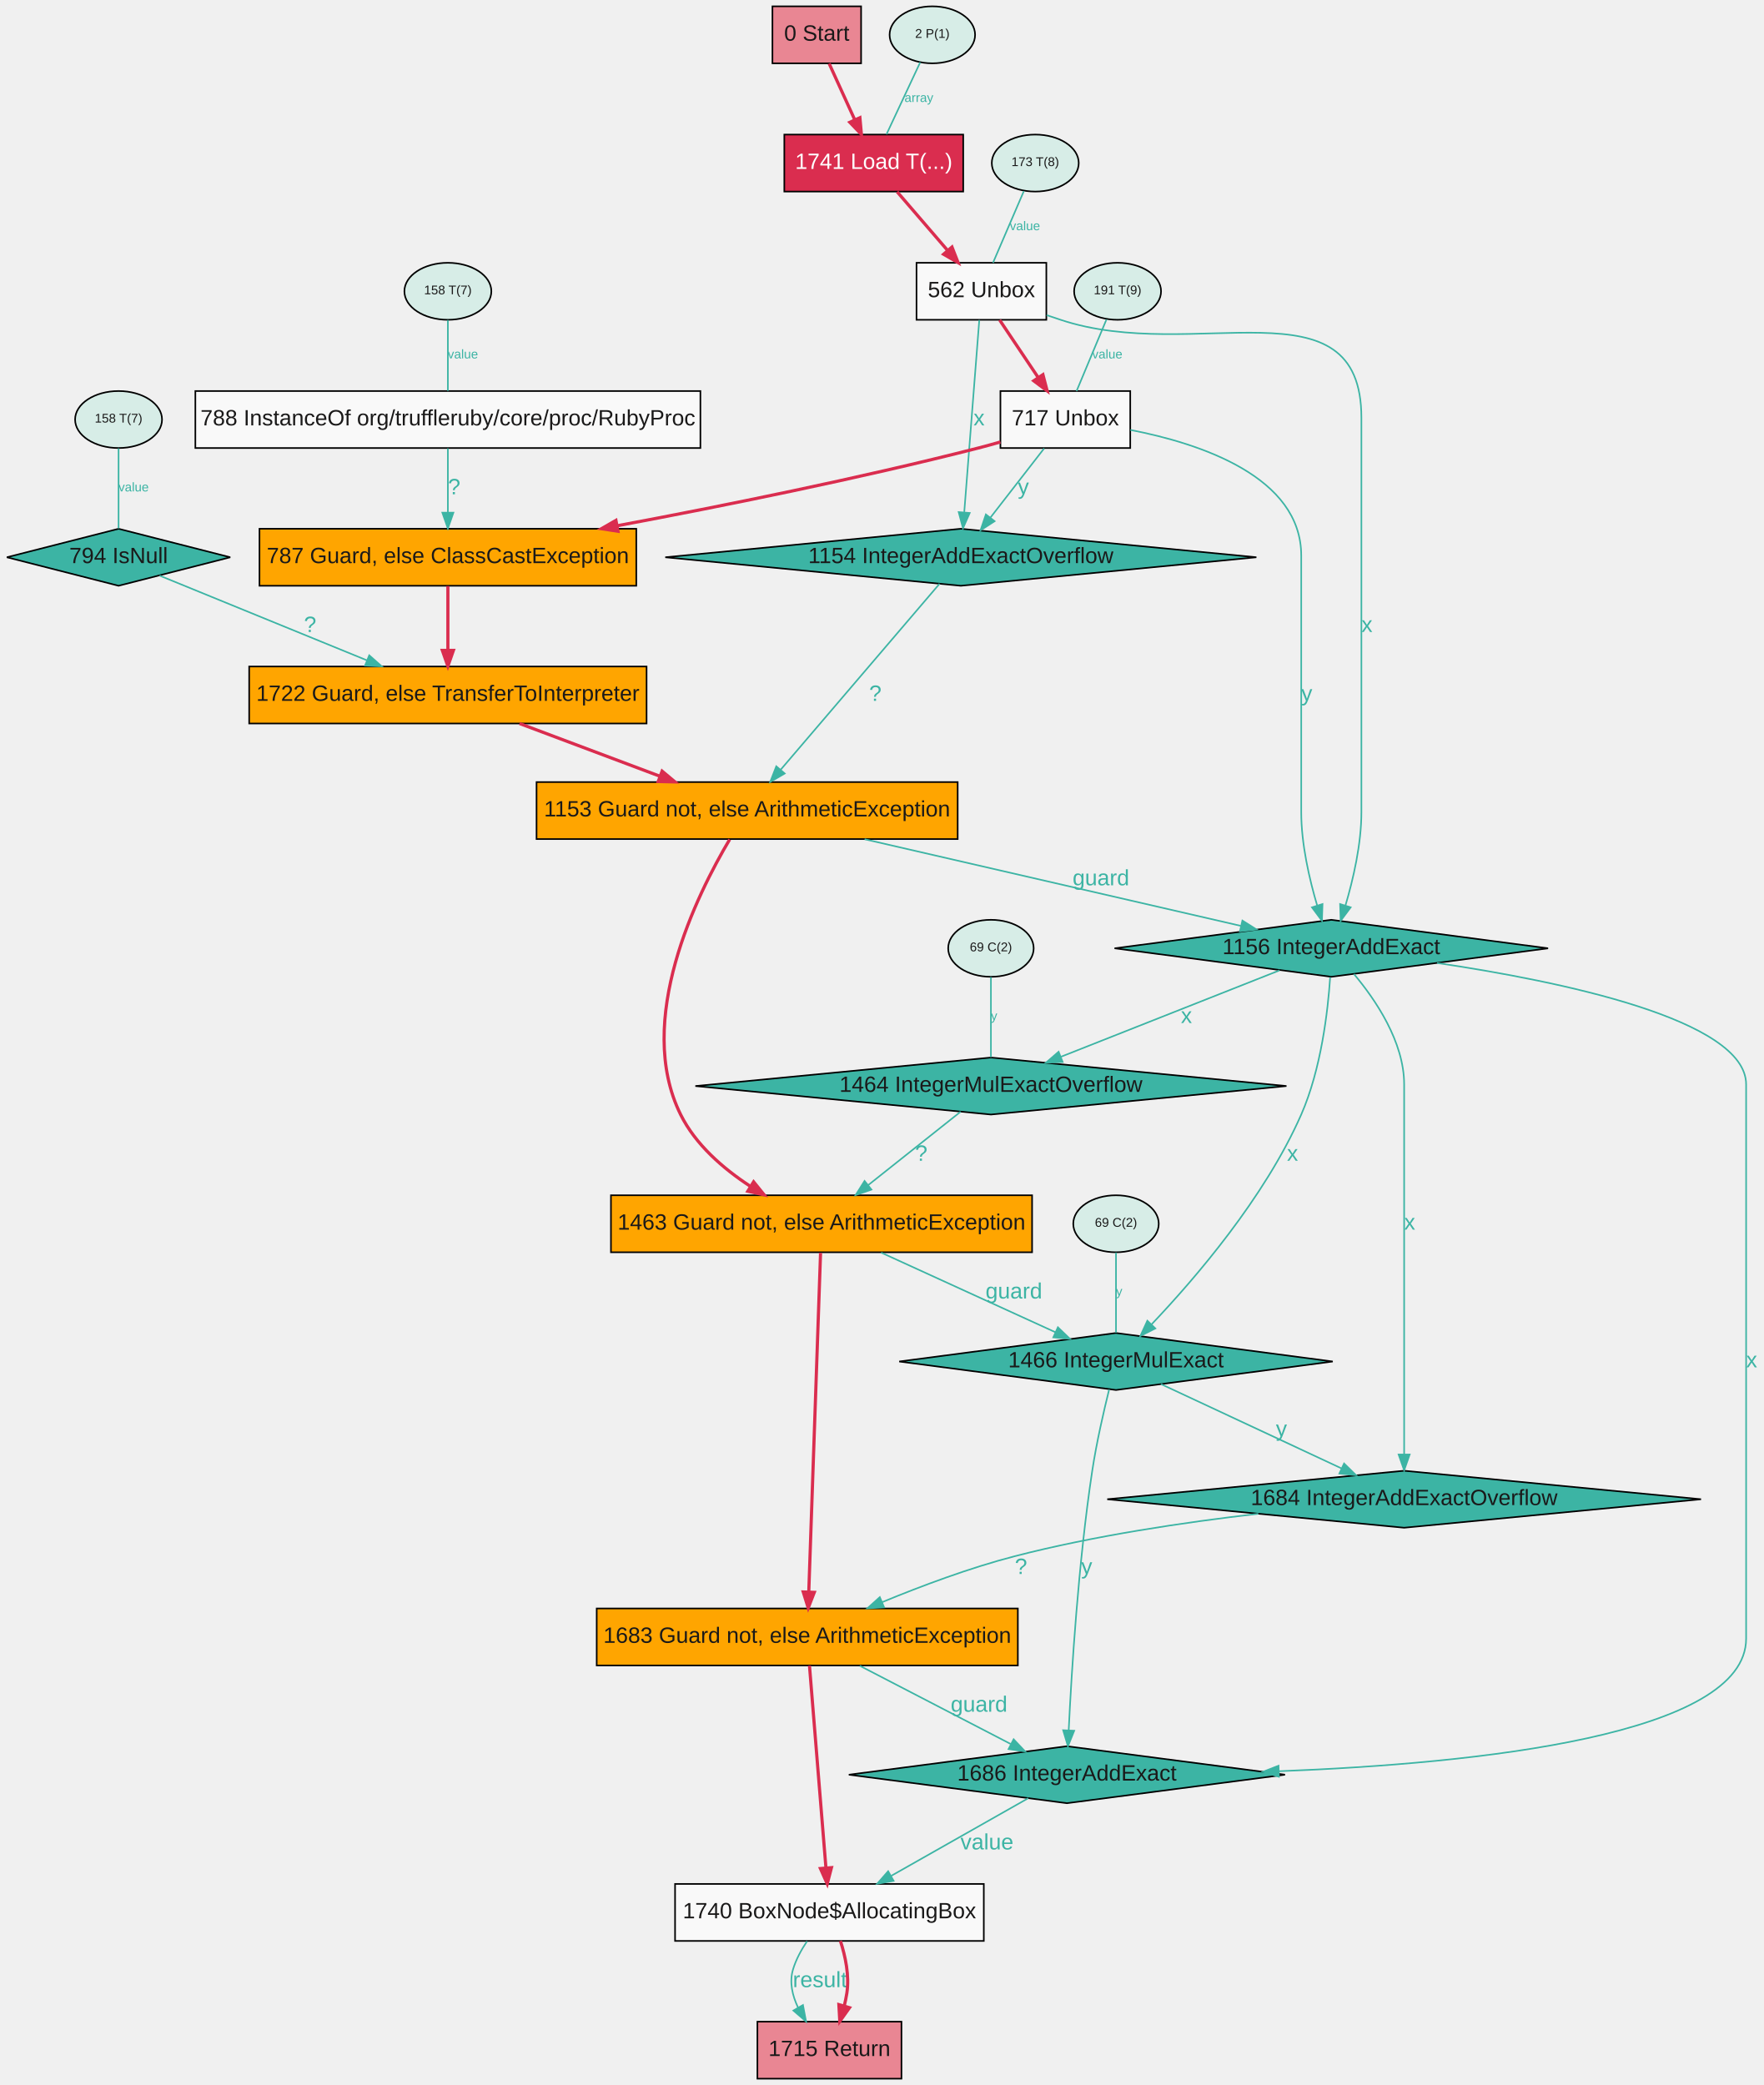
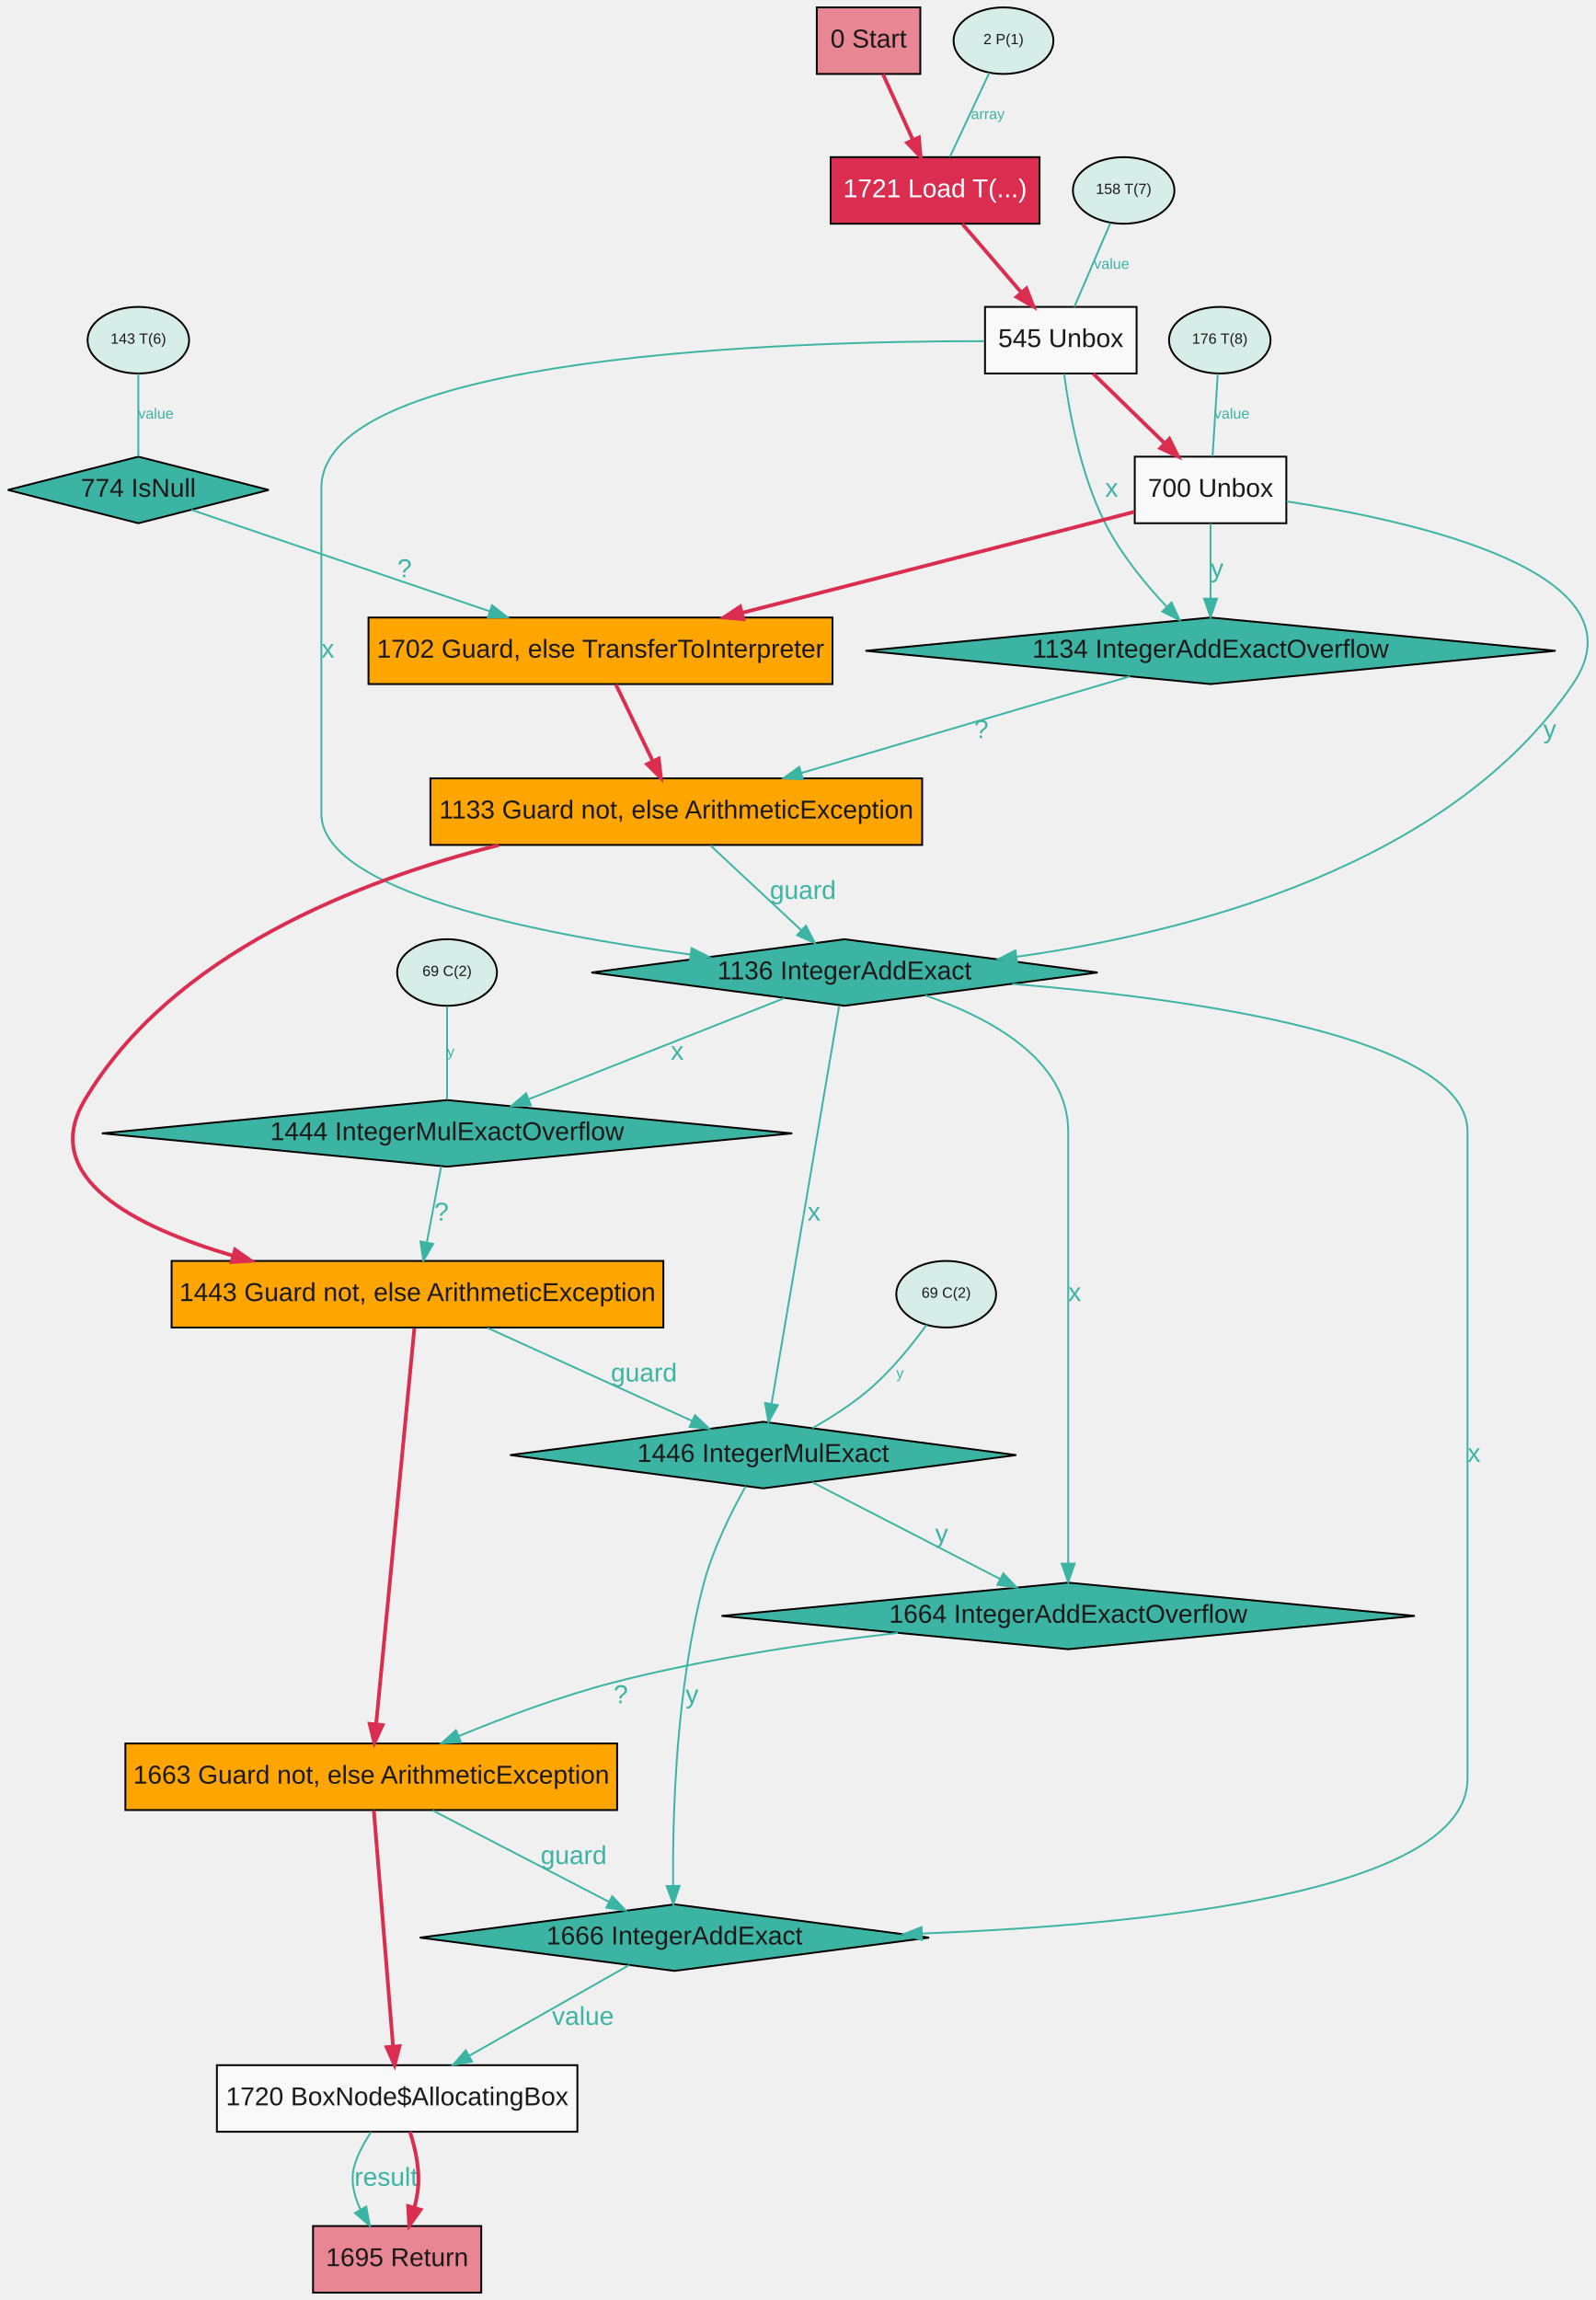
- <svg xmlns="http://www.w3.org/2000/svg" width="1114pt" height="1317pt" viewBox="0.00 0.00 1113.78 1317.00">
-   <g id="graph0" class="graph" transform="scale(1 1) rotate(0) translate(4 1313)">
+ <svg xmlns="http://www.w3.org/2000/svg" width="863pt" height="1244pt" viewBox="0.00 0.00 862.90 1244.00">
+   <g id="graph0" class="graph" transform="scale(1 1) rotate(0) translate(4 1240)">
    <g id="node1" class="node">
-       <polygon fill="#e98693" stroke="black" points="539.78,-1309 483.78,-1309 483.78,-1273 539.78,-1273 539.78,-1309" />
-       <text text-anchor="middle" x="511.78" y="-1287.3" font-family="Arial" font-size="14.00" fill="#1a1919">0 Start</text>
+       <polygon fill="#e98693" stroke="black" points="493.78,-1236 437.78,-1236 437.78,-1200 493.78,-1200 493.78,-1236" />
+       <text text-anchor="middle" x="465.78" y="-1214.3" font-family="Arial" font-size="14.00" fill="#1a1919">0 Start</text>
+     </g>
+     <g id="node17" class="node">
+       <polygon fill="#da2d4f" stroke="black" points="558.28,-1155 445.28,-1155 445.28,-1119 558.28,-1119 558.28,-1155" />
+       <text text-anchor="middle" x="501.78" y="-1133.3" font-family="Arial" font-size="14.00" fill="#ffffff">1721 Load T(...)</text>
+     </g>
+     <g id="edge33" class="edge">
+       <path fill="none" stroke="#da2d4f" stroke-width="2" d="M473.59,-1199.86C478.3,-1189.51 484.41,-1176.1 489.74,-1164.41" />
+       <polygon fill="#da2d4f" stroke="#da2d4f" stroke-width="2" points="493.02,-1165.66 493.98,-1155.11 486.65,-1162.76 493.02,-1165.66" />
+     </g>
+     <g id="node2" class="node">
+       <polygon fill="#f9f9f9" stroke="black" points="610.78,-1074 528.78,-1074 528.78,-1038 610.78,-1038 610.78,-1074" />
+       <text text-anchor="middle" x="569.78" y="-1052.3" font-family="Arial" font-size="14.00" fill="#1a1919">545 Unbox</text>
+     </g>
+     <g id="node3" class="node">
+       <polygon fill="#f9f9f9" stroke="black" points="691.78,-993 609.78,-993 609.78,-957 691.78,-957 691.78,-993" />
+       <text text-anchor="middle" x="650.78" y="-971.3" font-family="Arial" font-size="14.00" fill="#1a1919">700 Unbox</text>
+     </g>
+     <g id="edge1" class="edge">
+       <path fill="none" stroke="#da2d4f" stroke-width="2" d="M587.35,-1037.86C598.6,-1026.88 613.37,-1012.48 625.83,-1000.33" />
+       <polygon fill="#da2d4f" stroke="#da2d4f" stroke-width="2" points="628.52,-1002.6 633.23,-993.11 623.63,-997.58 628.52,-1002.6" />
+     </g>
+     <g id="node6" class="node">
+       <polygon fill="#3cb4a4" stroke="black" points="650.78,-906 464.1,-888 650.78,-870 837.45,-888 650.78,-906" />
+       <text text-anchor="middle" x="650.78" y="-884.3" font-family="Arial" font-size="14.00" fill="#1a1919">1134 IntegerAddExactOverflow</text>
+     </g>
+     <g id="edge5" class="edge">
+       <path fill="none" stroke="#3cb4a4" d="M571.57,-1037.89C574.22,-1017.66 580.4,-983.41 593.78,-957 602.25,-940.27 615.55,-924.08 627.18,-911.69" />
+       <polygon fill="#3cb4a4" stroke="#3cb4a4" points="629.7,-914.12 634.14,-904.5 624.67,-909.25 629.7,-914.12" />
+       <text text-anchor="middle" x="597.28" y="-971.3" font-family="arial" font-size="14.00" fill="#3cb4a4">x</text>
+     </g>
+     <g id="node7" class="node">
+       <polygon fill="#3cb4a4" stroke="black" points="452.78,-732 315.87,-714 452.78,-696 589.68,-714 452.78,-732" />
+       <text text-anchor="middle" x="452.78" y="-710.3" font-family="Arial" font-size="14.00" fill="#1a1919">1136 IntegerAddExact</text>
+     </g>
+     <g id="edge7" class="edge">
+       <path fill="none" stroke="#3cb4a4" d="M528.47,-1055.48C426.28,-1055.57 169.78,-1048.56 169.78,-976 169.78,-976 169.78,-976 169.78,-800 169.78,-757.91 286.03,-734.86 369.52,-723.73" />
+       <polygon fill="#3cb4a4" stroke="#3cb4a4" points="370.06,-727.19 379.53,-722.43 369.16,-720.25 370.06,-727.19" />
+       <text text-anchor="middle" x="173.28" y="-884.3" font-family="arial" font-size="14.00" fill="#3cb4a4">x</text>
+     </g>
+     <g id="edge6" class="edge">
+       <path fill="none" stroke="#3cb4a4" d="M650.78,-956.8C650.78,-945.16 650.78,-929.55 650.78,-916.24" />
+       <polygon fill="#3cb4a4" stroke="#3cb4a4" points="654.28,-916.18 650.78,-906.18 647.28,-916.18 654.28,-916.18" />
+       <text text-anchor="middle" x="654.28" y="-927.8" font-family="arial" font-size="14.00" fill="#3cb4a4">y</text>
+     </g>
+     <g id="edge8" class="edge">
+       <path fill="none" stroke="#3cb4a4" d="M691.9,-968.81C760.73,-958.33 887.87,-930.33 846.78,-870 779.7,-771.53 639.6,-735.62 545.85,-722.52" />
+       <polygon fill="#3cb4a4" stroke="#3cb4a4" points="546.17,-719.03 535.79,-721.18 545.24,-725.97 546.17,-719.03" />
+       <text text-anchor="middle" x="834.28" y="-840.8" font-family="arial" font-size="14.00" fill="#3cb4a4">y</text>
+     </g>
+     <g id="node15" class="node">
+       <polygon fill="#ffa500" stroke="black" points="446.28,-906 195.28,-906 195.28,-870 446.28,-870 446.28,-906" />
+       <text text-anchor="middle" x="320.78" y="-884.3" font-family="Arial" font-size="14.00" fill="#1a1919">1702 Guard, else TransferToInterpreter</text>
+     </g>
+     <g id="edge2" class="edge">
+       <path fill="none" stroke="#da2d4f" stroke-width="2" d="M609.52,-963.18C601.64,-961.12 593.45,-958.99 585.78,-957 522.39,-940.58 450.42,-922.12 397.49,-908.59" />
+       <polygon fill="#da2d4f" stroke="#da2d4f" stroke-width="2" points="398.06,-905.12 387.5,-906.03 396.32,-911.9 398.06,-905.12" />
+     </g>
+     <g id="node4" class="node">
+       <polygon fill="#3cb4a4" stroke="black" points="70.78,-993 0.22,-975 70.78,-957 141.33,-975 70.78,-993" />
+       <text text-anchor="middle" x="70.78" y="-971.3" font-family="Arial" font-size="14.00" fill="#1a1919">774 IsNull</text>
+     </g>
+     <g id="edge25" class="edge">
+       <path fill="none" stroke="#3cb4a4" d="M99.45,-964.25C138.61,-950.94 209.77,-926.74 260.84,-909.38" />
+       <polygon fill="#3cb4a4" stroke="#3cb4a4" points="262.11,-912.64 270.45,-906.11 259.86,-906.02 262.11,-912.64" />
+       <text text-anchor="middle" x="214.78" y="-927.8" font-family="arial" font-size="14.00" fill="#3cb4a4">?</text>
+     </g>
+     <g id="node5" class="node">
+       <polygon fill="#ffa500" stroke="black" points="494.78,-819 228.78,-819 228.78,-783 494.78,-783 494.78,-819" />
+       <text text-anchor="middle" x="361.78" y="-797.3" font-family="Arial" font-size="14.00" fill="#1a1919">1133 Guard not, else ArithmeticException</text>
+     </g>
+     <g id="edge9" class="edge">
+       <path fill="none" stroke="#3cb4a4" d="M380.19,-782.8C394.34,-769.58 413.99,-751.23 429.28,-736.95" />
+       <polygon fill="#3cb4a4" stroke="#3cb4a4" points="431.9,-739.29 436.82,-729.9 427.12,-734.17 431.9,-739.29" />
+       <text text-anchor="middle" x="430.28" y="-753.8" font-family="arial" font-size="14.00" fill="#3cb4a4">guard</text>
+     </g>
+     <g id="node8" class="node">
+       <polygon fill="#ffa500" stroke="black" points="354.78,-558 88.78,-558 88.78,-522 354.78,-522 354.78,-558" />
+       <text text-anchor="middle" x="221.78" y="-536.3" font-family="Arial" font-size="14.00" fill="#1a1919">1443 Guard not, else ArithmeticException</text>
+     </g>
+     <g id="edge4" class="edge">
+       <path fill="none" stroke="#da2d4f" stroke-width="2" d="M265.81,-782.93C189.81,-763.73 88.86,-724.19 41.78,-645 16.94,-603.22 68.04,-576.62 122.06,-560.79" />
+       <polygon fill="#da2d4f" stroke="#da2d4f" stroke-width="2" points="123.12,-564.12 131.81,-558.05 121.23,-557.39 123.12,-564.12" />
+     </g>
+     <g id="edge3" class="edge">
+       <path fill="none" stroke="#3cb4a4" d="M607.2,-874.18C560.04,-860.31 484.25,-838.02 429.35,-821.88" />
+       <polygon fill="#3cb4a4" stroke="#3cb4a4" points="430.29,-818.5 419.7,-819.04 428.31,-825.22 430.29,-818.5" />
+       <text text-anchor="middle" x="526.78" y="-840.8" font-family="arial" font-size="14.00" fill="#3cb4a4">?</text>
+     </g>
+     <g id="node9" class="node">
+       <polygon fill="#3cb4a4" stroke="black" points="237.78,-645 51.1,-627 237.78,-609 424.45,-627 237.78,-645" />
+       <text text-anchor="middle" x="237.78" y="-623.3" font-family="Arial" font-size="14.00" fill="#1a1919">1444 IntegerMulExactOverflow</text>
+     </g>
+     <g id="edge12" class="edge">
+       <path fill="none" stroke="#3cb4a4" d="M420.12,-700.09C383.25,-685.51 323.07,-661.72 282.01,-645.49" />
+       <polygon fill="#3cb4a4" stroke="#3cb4a4" points="283.11,-642.16 272.52,-641.74 280.53,-648.67 283.11,-642.16" />
+       <text text-anchor="middle" x="362.28" y="-666.8" font-family="arial" font-size="14.00" fill="#3cb4a4">x</text>
+     </g>
+     <g id="node10" class="node">
+       <polygon fill="#3cb4a4" stroke="black" points="408.78,-471 271.87,-453 408.78,-435 545.68,-453 408.78,-471" />
+       <text text-anchor="middle" x="408.78" y="-449.3" font-family="Arial" font-size="14.00" fill="#1a1919">1446 IntegerMulExact</text>
+     </g>
+     <g id="edge14" class="edge">
+       <path fill="none" stroke="#3cb4a4" d="M449.89,-696.01C442.41,-652 422.37,-534.04 413.32,-480.76" />
+       <polygon fill="#3cb4a4" stroke="#3cb4a4" points="416.74,-479.99 411.62,-470.72 409.84,-481.16 416.74,-479.99" />
+       <text text-anchor="middle" x="436.28" y="-579.8" font-family="arial" font-size="14.00" fill="#3cb4a4">x</text>
+     </g>
+     <g id="node12" class="node">
+       <polygon fill="#3cb4a4" stroke="black" points="573.78,-384 386.26,-366 573.78,-348 761.29,-366 573.78,-384" />
+       <text text-anchor="middle" x="573.78" y="-362.3" font-family="Arial" font-size="14.00" fill="#1a1919">1664 IntegerAddExactOverflow</text>
+     </g>
+     <g id="edge19" class="edge">
+       <path fill="none" stroke="#3cb4a4" d="M496.46,-701.63C531.12,-689.67 573.78,-667.02 573.78,-628 573.78,-628 573.78,-628 573.78,-452 573.78,-432.75 573.78,-411.05 573.78,-394.4" />
+       <polygon fill="#3cb4a4" stroke="#3cb4a4" points="577.28,-394.26 573.78,-384.26 570.28,-394.26 577.28,-394.26" />
+       <text text-anchor="middle" x="577.28" y="-536.3" font-family="arial" font-size="14.00" fill="#3cb4a4">x</text>
+     </g>
+     <g id="node13" class="node">
+       <polygon fill="#3cb4a4" stroke="black" points="360.78,-210 223.03,-192 360.78,-174 498.52,-192 360.78,-210" />
+       <text text-anchor="middle" x="360.78" y="-188.3" font-family="Arial" font-size="14.00" fill="#1a1919">1666 IntegerAddExact</text>
+     </g>
+     <g id="edge21" class="edge">
+       <path fill="none" stroke="#3cb4a4" d="M543.53,-707.85C643.34,-699.64 789.78,-678.91 789.78,-628 789.78,-628 789.78,-628 789.78,-278 789.78,-216.97 620.58,-199.07 494.7,-194.2" />
+       <polygon fill="#3cb4a4" stroke="#3cb4a4" points="494.69,-190.7 484.57,-193.83 494.44,-197.69 494.69,-190.7" />
+       <text text-anchor="middle" x="793.28" y="-449.3" font-family="arial" font-size="14.00" fill="#3cb4a4">x</text>
+     </g>
+     <g id="edge16" class="edge">
+       <path fill="none" stroke="#3cb4a4" d="M259.62,-521.8C291.87,-507.14 338,-486.17 370.4,-471.44" />
+       <polygon fill="#3cb4a4" stroke="#3cb4a4" points="371.91,-474.6 379.57,-467.28 369.02,-468.23 371.91,-474.6" />
+       <text text-anchor="middle" x="344.28" y="-492.8" font-family="arial" font-size="14.00" fill="#3cb4a4">guard</text>
+     </g>
+     <g id="node11" class="node">
+       <polygon fill="#ffa500" stroke="black" points="329.78,-297 63.78,-297 63.78,-261 329.78,-261 329.78,-297" />
+       <text text-anchor="middle" x="196.78" y="-275.3" font-family="Arial" font-size="14.00" fill="#1a1919">1663 Guard not, else ArithmeticException</text>
+     </g>
+     <g id="edge11" class="edge">
+       <path fill="none" stroke="#da2d4f" stroke-width="2" d="M220.1,-521.6C215.84,-477.46 204.58,-360.83 199.42,-307.42" />
+       <polygon fill="#da2d4f" stroke="#da2d4f" stroke-width="2" points="202.89,-306.94 198.45,-297.32 195.92,-307.61 202.89,-306.94" />
+     </g>
+     <g id="edge10" class="edge">
+       <path fill="none" stroke="#3cb4a4" d="M234.61,-609.21C232.42,-597.52 229.43,-581.69 226.9,-568.22" />
+       <polygon fill="#3cb4a4" stroke="#3cb4a4" points="230.27,-567.23 224.98,-558.05 223.39,-568.52 230.27,-567.23" />
+       <text text-anchor="middle" x="234.78" y="-579.8" font-family="arial" font-size="14.00" fill="#3cb4a4">?</text>
+     </g>
+     <g id="edge20" class="edge">
+       <path fill="none" stroke="#3cb4a4" d="M435.29,-438.34C462.78,-424.18 505.97,-401.93 536.81,-386.04" />
+       <polygon fill="#3cb4a4" stroke="#3cb4a4" points="538.67,-389.02 545.95,-381.33 535.46,-382.8 538.67,-389.02" />
+       <text text-anchor="middle" x="505.28" y="-405.8" font-family="arial" font-size="14.00" fill="#3cb4a4">y</text>
+     </g>
+     <g id="edge22" class="edge">
+       <path fill="none" stroke="#3cb4a4" d="M399.31,-436.13C391.82,-422.73 381.81,-402.78 376.78,-384 361.53,-327.1 359.72,-257.56 360.05,-220.07" />
+       <polygon fill="#3cb4a4" stroke="#3cb4a4" points="363.55,-220 360.2,-209.95 356.55,-219.9 363.55,-220" />
+       <text text-anchor="middle" x="370.28" y="-318.8" font-family="arial" font-size="14.00" fill="#3cb4a4">y</text>
+     </g>
+     <g id="edge23" class="edge">
+       <path fill="none" stroke="#3cb4a4" d="M229.96,-260.8C257.63,-246.46 296.95,-226.08 325.25,-211.41" />
+       <polygon fill="#3cb4a4" stroke="#3cb4a4" points="327.12,-214.38 334.39,-206.68 323.9,-208.17 327.12,-214.38" />
+       <text text-anchor="middle" x="306.28" y="-231.8" font-family="arial" font-size="14.00" fill="#3cb4a4">guard</text>
+     </g>
+     <g id="node16" class="node">
+       <polygon fill="#f9f9f9" stroke="black" points="308.28,-123 113.28,-123 113.28,-87 308.28,-87 308.28,-123" />
+       <text text-anchor="middle" x="210.78" y="-101.3" font-family="Arial" font-size="14.00" fill="#1a1919">1720 BoxNode$AllocatingBox</text>
+     </g>
+     <g id="edge18" class="edge">
+       <path fill="none" stroke="#da2d4f" stroke-width="2" d="M198.17,-260.88C200.6,-231 205.64,-169.11 208.56,-133.27" />
+       <polygon fill="#da2d4f" stroke="#da2d4f" stroke-width="2" points="212.06,-133.3 209.39,-123.05 205.09,-132.73 212.06,-133.3" />
+     </g>
+     <g id="edge17" class="edge">
+       <path fill="none" stroke="#3cb4a4" d="M481.69,-356.83C435.08,-351.46 377.89,-342.96 327.78,-330 299.37,-322.66 268.68,-311.15 244.15,-301.02" />
+       <polygon fill="#3cb4a4" stroke="#3cb4a4" points="245.31,-297.71 234.73,-297.08 242.6,-304.17 245.31,-297.71" />
+       <text text-anchor="middle" x="331.78" y="-318.8" font-family="arial" font-size="14.00" fill="#3cb4a4">?</text>
+     </g>
+     <g id="edge27" class="edge">
+       <path fill="none" stroke="#3cb4a4" d="M336.34,-177.15C312.92,-163.88 277.19,-143.63 249.82,-128.13" />
+       <polygon fill="#3cb4a4" stroke="#3cb4a4" points="251.32,-124.95 240.89,-123.07 247.87,-131.04 251.32,-124.95" />
+       <text text-anchor="middle" x="311.28" y="-144.8" font-family="arial" font-size="14.00" fill="#3cb4a4">value</text>
+     </g>
+     <g id="node14" class="node">
+       <polygon fill="#e98693" stroke="black" points="256.28,-36 165.28,-36 165.28,0 256.28,0 256.28,-36" />
+       <text text-anchor="middle" x="210.78" y="-14.3" font-family="Arial" font-size="14.00" fill="#1a1919">1695 Return</text>
+     </g>
+     <g id="edge26" class="edge">
+       <path fill="none" stroke="#da2d4f" stroke-width="2" d="M329.07,-869.8C334.8,-857.93 342.52,-841.93 349.02,-828.45" />
+       <polygon fill="#da2d4f" stroke="#da2d4f" stroke-width="2" points="352.3,-829.7 353.49,-819.18 345.99,-826.66 352.3,-829.7" />
+     </g>
+     <g id="edge24" class="edge">
+       <path fill="none" stroke="#3cb4a4" d="M196.67,-86.84C193.05,-81.46 189.65,-75.27 187.78,-69 185.36,-60.93 187.34,-52.49 190.97,-44.89" />
+       <polygon fill="#3cb4a4" stroke="#3cb4a4" points="194.06,-46.53 196.03,-36.12 188,-43.03 194.06,-46.53" />
+       <text text-anchor="middle" x="204.78" y="-57.8" font-family="arial" font-size="14.00" fill="#3cb4a4">result</text>
+     </g>
+     <g id="edge28" class="edge">
+       <path fill="none" stroke="#da2d4f" stroke-width="2" d="M217.72,-86.98C220.84,-77.35 223.47,-65.07 221.78,-54 221.36,-51.32 220.78,-48.56 220.11,-45.83" />
+       <polygon fill="#da2d4f" stroke="#da2d4f" stroke-width="2" points="223.46,-44.83 217.32,-36.2 216.74,-46.78 223.46,-44.83" />
+     </g>
+     <g id="edge34" class="edge">
+       <path fill="none" stroke="#da2d4f" stroke-width="2" d="M516.53,-1118.86C525.8,-1108.09 537.91,-1094.02 548.24,-1082.02" />
+       <polygon fill="#da2d4f" stroke="#da2d4f" stroke-width="2" points="551.18,-1083.97 555.05,-1074.11 545.87,-1079.4 551.18,-1083.97" />
+     </g>
+     <g id="node18" class="node">
+       <ellipse fill="#d7ede7" stroke="black" cx="237.78" cy="-714" rx="27" ry="18" />
+       <text text-anchor="middle" x="237.78" y="-712.1" font-family="Arial" font-size="8.00" fill="#1a1919">69 C(2)</text>
+     </g>
+     <g id="edge13" class="edge">
+       <path fill="none" stroke="#3cb4a4" d="M237.78,-695.8C237.78,-681.05 237.78,-659.92 237.78,-645.18" />
+       <text text-anchor="middle" x="239.78" y="-668.6" font-family="arial" font-size="8.00" fill="#3cb4a4">y</text>
    </g>
    <g id="node19" class="node">
-       <polygon fill="#da2d4f" stroke="black" points="604.28,-1228 491.28,-1228 491.28,-1192 604.28,-1192 604.28,-1228" />
-       <text text-anchor="middle" x="547.78" y="-1206.3" font-family="Arial" font-size="14.00" fill="#ffffff">1741 Load T(...)</text>
-     </g>
-     <g id="edge36" class="edge">
-       <path fill="none" stroke="#da2d4f" stroke-width="2" d="M519.59,-1272.86C524.3,-1262.51 530.41,-1249.1 535.74,-1237.41" />
-       <polygon fill="#da2d4f" stroke="#da2d4f" stroke-width="2" points="539.02,-1238.66 539.98,-1228.11 532.65,-1235.76 539.02,-1238.66" />
-     </g>
-     <g id="node2" class="node">
-       <polygon fill="#f9f9f9" stroke="black" points="656.78,-1147 574.78,-1147 574.78,-1111 656.78,-1111 656.78,-1147" />
-       <text text-anchor="middle" x="615.78" y="-1125.3" font-family="Arial" font-size="14.00" fill="#1a1919">562 Unbox</text>
-     </g>
-     <g id="node3" class="node">
-       <polygon fill="#f9f9f9" stroke="black" points="709.78,-1066 627.78,-1066 627.78,-1030 709.78,-1030 709.78,-1066" />
-       <text text-anchor="middle" x="668.78" y="-1044.3" font-family="Arial" font-size="14.00" fill="#1a1919">717 Unbox</text>
-     </g>
-     <g id="edge1" class="edge">
-       <path fill="none" stroke="#da2d4f" stroke-width="2" d="M627.28,-1110.86C634.36,-1100.3 643.58,-1086.56 651.52,-1074.71" />
-       <polygon fill="#da2d4f" stroke="#da2d4f" stroke-width="2" points="654.63,-1076.36 657.3,-1066.11 648.82,-1072.46 654.63,-1076.36" />
-     </g>
-     <g id="node8" class="node">
-       <polygon fill="#3cb4a4" stroke="black" points="602.78,-979 416.1,-961 602.78,-943 789.45,-961 602.78,-979" />
-       <text text-anchor="middle" x="602.78" y="-957.3" font-family="Arial" font-size="14.00" fill="#1a1919">1154 IntegerAddExactOverflow</text>
-     </g>
-     <g id="edge7" class="edge">
-       <path fill="none" stroke="#3cb4a4" d="M614.43,-1110.86C612.19,-1082.16 607.64,-1024.13 604.94,-989.61" />
-       <polygon fill="#3cb4a4" stroke="#3cb4a4" points="608.4,-988.99 604.13,-979.3 601.42,-989.54 608.4,-988.99" />
-       <text text-anchor="middle" x="614.28" y="-1044.3" font-family="arial" font-size="14.00" fill="#3cb4a4">x</text>
-     </g>
-     <g id="node9" class="node">
-       <polygon fill="#3cb4a4" stroke="black" points="836.78,-732 699.87,-714 836.78,-696 973.68,-714 836.78,-732" />
-       <text text-anchor="middle" x="836.78" y="-710.3" font-family="Arial" font-size="14.00" fill="#1a1919">1156 IntegerAddExact</text>
-     </g>
-     <g id="edge9" class="edge">
-       <path fill="none" stroke="#3cb4a4" d="M656.96,-1113.95C659.94,-1112.95 662.9,-1111.96 665.78,-1111 750.05,-1082.92 855.78,-1137.83 855.78,-1049 855.78,-1049 855.78,-1049 855.78,-800 855.78,-779.84 850.62,-757.62 845.68,-740.96" />
-       <polygon fill="#3cb4a4" stroke="#3cb4a4" points="849.01,-739.87 842.68,-731.37 842.33,-741.96 849.01,-739.87" />
-       <text text-anchor="middle" x="859.28" y="-913.8" font-family="arial" font-size="14.00" fill="#3cb4a4">x</text>
-     </g>
-     <g id="node4" class="node">
-       <polygon fill="#ffa500" stroke="black" points="397.78,-979 159.78,-979 159.78,-943 397.78,-943 397.78,-979" />
-       <text text-anchor="middle" x="278.78" y="-957.3" font-family="Arial" font-size="14.00" fill="#1a1919">787 Guard, else ClassCastException</text>
-     </g>
-     <g id="edge2" class="edge">
-       <path fill="none" stroke="#da2d4f" stroke-width="2" d="M627.76,-1033.83C623.06,-1032.47 618.33,-1031.16 613.78,-1030 538.16,-1010.69 451.84,-993.28 385.76,-980.91" />
-       <polygon fill="#da2d4f" stroke="#da2d4f" stroke-width="2" points="386.22,-977.43 375.74,-979.04 384.93,-984.31 386.22,-977.43" />
-     </g>
-     <g id="edge8" class="edge">
-       <path fill="none" stroke="#3cb4a4" d="M655.42,-1029.8C645.69,-1017.27 632.37,-1000.12 621.57,-986.2" />
-       <polygon fill="#3cb4a4" stroke="#3cb4a4" points="624.12,-983.78 615.22,-978.03 618.59,-988.07 624.12,-983.78" />
-       <text text-anchor="middle" x="642.28" y="-1000.8" font-family="arial" font-size="14.00" fill="#3cb4a4">y</text>
-     </g>
-     <g id="edge10" class="edge">
-       <path fill="none" stroke="#3cb4a4" d="M709.88,-1041.43C753.99,-1032.88 817.78,-1011.88 817.78,-962 817.78,-962 817.78,-962 817.78,-800 817.78,-779.84 822.93,-757.62 827.87,-740.96" />
-       <polygon fill="#3cb4a4" stroke="#3cb4a4" points="831.22,-741.96 830.87,-731.37 824.54,-739.87 831.22,-741.96" />
-       <text text-anchor="middle" x="821.28" y="-870.3" font-family="arial" font-size="14.00" fill="#3cb4a4">y</text>
-     </g>
-     <g id="node17" class="node">
-       <polygon fill="#ffa500" stroke="black" points="404.28,-892 153.28,-892 153.28,-856 404.28,-856 404.28,-892" />
-       <text text-anchor="middle" x="278.78" y="-870.3" font-family="Arial" font-size="14.00" fill="#1a1919">1722 Guard, else TransferToInterpreter</text>
-     </g>
-     <g id="edge4" class="edge">
-       <path fill="none" stroke="#da2d4f" stroke-width="2" d="M278.78,-942.8C278.78,-931.16 278.78,-915.55 278.78,-902.24" />
-       <polygon fill="#da2d4f" stroke="#da2d4f" stroke-width="2" points="282.28,-902.18 278.78,-892.18 275.28,-902.18 282.28,-902.18" />
-     </g>
-     <g id="node5" class="node">
-       <polygon fill="#f9f9f9" stroke="black" points="438.28,-1066 119.28,-1066 119.28,-1030 438.28,-1030 438.28,-1066" />
-       <text text-anchor="middle" x="278.78" y="-1044.3" font-family="Arial" font-size="14.00" fill="#1a1919">788 InstanceOf org/truffleruby/core/proc/RubyProc</text>
-     </g>
-     <g id="edge3" class="edge">
-       <path fill="none" stroke="#3cb4a4" d="M278.78,-1029.8C278.78,-1018.16 278.78,-1002.55 278.78,-989.24" />
-       <polygon fill="#3cb4a4" stroke="#3cb4a4" points="282.28,-989.18 278.78,-979.18 275.28,-989.18 282.28,-989.18" />
-       <text text-anchor="middle" x="282.78" y="-1000.8" font-family="arial" font-size="14.00" fill="#3cb4a4">?</text>
-     </g>
-     <g id="node6" class="node">
-       <polygon fill="#3cb4a4" stroke="black" points="70.78,-979 0.22,-961 70.78,-943 141.33,-961 70.78,-979" />
-       <text text-anchor="middle" x="70.78" y="-957.3" font-family="Arial" font-size="14.00" fill="#1a1919">794 IsNull</text>
-     </g>
-     <g id="edge27" class="edge">
-       <path fill="none" stroke="#3cb4a4" d="M96.7,-949.41C129.33,-936.07 186.13,-912.86 227.64,-895.9" />
-       <polygon fill="#3cb4a4" stroke="#3cb4a4" points="229.11,-899.08 237.04,-892.06 226.46,-892.6 229.11,-899.08" />
-       <text text-anchor="middle" x="191.78" y="-913.8" font-family="arial" font-size="14.00" fill="#3cb4a4">?</text>
-     </g>
-     <g id="node7" class="node">
-       <polygon fill="#ffa500" stroke="black" points="600.78,-819 334.78,-819 334.78,-783 600.78,-783 600.78,-819" />
-       <text text-anchor="middle" x="467.78" y="-797.3" font-family="Arial" font-size="14.00" fill="#1a1919">1153 Guard not, else ArithmeticException</text>
-     </g>
-     <g id="edge11" class="edge">
-       <path fill="none" stroke="#3cb4a4" d="M542,-782.9C612.12,-766.75 715.81,-742.87 779.68,-728.15" />
-       <polygon fill="#3cb4a4" stroke="#3cb4a4" points="780.62,-731.53 789.58,-725.87 779.05,-724.71 780.62,-731.53" />
-       <text text-anchor="middle" x="691.28" y="-753.8" font-family="arial" font-size="14.00" fill="#3cb4a4">guard</text>
-     </g>
-     <g id="node10" class="node">
-       <polygon fill="#ffa500" stroke="black" points="647.78,-558 381.78,-558 381.78,-522 647.78,-522 647.78,-558" />
-       <text text-anchor="middle" x="514.78" y="-536.3" font-family="Arial" font-size="14.00" fill="#1a1919">1463 Guard not, else ArithmeticException</text>
-     </g>
-     <g id="edge6" class="edge">
-       <path fill="none" stroke="#da2d4f" stroke-width="2" d="M456.76,-782.74C436.16,-748.1 396.43,-668.35 425.78,-609 435.17,-590 452.7,-574.85 469.73,-563.72" />
-       <polygon fill="#da2d4f" stroke="#da2d4f" stroke-width="2" points="471.89,-566.5 478.55,-558.27 468.2,-560.55 471.89,-566.5" />
-     </g>
-     <g id="edge5" class="edge">
-       <path fill="none" stroke="#3cb4a4" d="M589.34,-944.27C565.85,-916.79 517.16,-859.8 489.05,-826.9" />
-       <polygon fill="#3cb4a4" stroke="#3cb4a4" points="491.54,-824.42 482.38,-819.09 486.21,-828.97 491.54,-824.42" />
-       <text text-anchor="middle" x="548.78" y="-870.3" font-family="arial" font-size="14.00" fill="#3cb4a4">?</text>
-     </g>
-     <g id="node11" class="node">
-       <polygon fill="#3cb4a4" stroke="black" points="621.78,-645 435.1,-627 621.78,-609 808.45,-627 621.78,-645" />
-       <text text-anchor="middle" x="621.78" y="-623.3" font-family="Arial" font-size="14.00" fill="#1a1919">1464 IntegerMulExactOverflow</text>
-     </g>
-     <g id="edge14" class="edge">
-       <path fill="none" stroke="#3cb4a4" d="M804.12,-700.09C767.25,-685.51 707.07,-661.72 666.01,-645.49" />
-       <polygon fill="#3cb4a4" stroke="#3cb4a4" points="667.11,-642.16 656.52,-641.74 664.53,-648.67 667.11,-642.16" />
-       <text text-anchor="middle" x="745.28" y="-666.8" font-family="arial" font-size="14.00" fill="#3cb4a4">x</text>
-     </g>
-     <g id="node12" class="node">
-       <polygon fill="#3cb4a4" stroke="black" points="700.78,-471 563.87,-453 700.78,-435 837.68,-453 700.78,-471" />
-       <text text-anchor="middle" x="700.78" y="-449.3" font-family="Arial" font-size="14.00" fill="#1a1919">1466 IntegerMulExact</text>
-     </g>
-     <g id="edge16" class="edge">
-       <path fill="none" stroke="#3cb4a4" d="M836.05,-695.72C834.63,-674.49 830.39,-637.74 817.78,-609 794.61,-556.23 750.22,-504.83 723.27,-476.49" />
-       <polygon fill="#3cb4a4" stroke="#3cb4a4" points="725.63,-473.89 716.17,-469.13 720.59,-478.76 725.63,-473.89" />
-       <text text-anchor="middle" x="812.28" y="-579.8" font-family="arial" font-size="14.00" fill="#3cb4a4">x</text>
-     </g>
-     <g id="node14" class="node">
-       <polygon fill="#3cb4a4" stroke="black" points="882.78,-384 695.26,-366 882.78,-348 1070.29,-366 882.78,-384" />
-       <text text-anchor="middle" x="882.78" y="-362.3" font-family="Arial" font-size="14.00" fill="#1a1919">1684 IntegerAddExactOverflow</text>
-     </g>
-     <g id="edge21" class="edge">
-       <path fill="none" stroke="#3cb4a4" d="M851.08,-697.73C864.58,-681.67 882.78,-655.01 882.78,-628 882.78,-628 882.78,-628 882.78,-452 882.78,-432.75 882.78,-411.05 882.78,-394.4" />
-       <polygon fill="#3cb4a4" stroke="#3cb4a4" points="886.28,-394.26 882.78,-384.26 879.28,-394.26 886.28,-394.26" />
-       <text text-anchor="middle" x="886.28" y="-536.3" font-family="arial" font-size="14.00" fill="#3cb4a4">x</text>
-     </g>
-     <g id="node15" class="node">
-       <polygon fill="#3cb4a4" stroke="black" points="669.78,-210 532.03,-192 669.78,-174 807.52,-192 669.78,-210" />
-       <text text-anchor="middle" x="669.78" y="-188.3" font-family="Arial" font-size="14.00" fill="#1a1919">1686 IntegerAddExact</text>
-     </g>
-     <g id="edge23" class="edge">
-       <path fill="none" stroke="#3cb4a4" d="M903.57,-704.73C981.19,-693.22 1098.78,-669.01 1098.78,-628 1098.78,-628 1098.78,-628 1098.78,-278 1098.78,-216.97 929.58,-199.07 803.7,-194.2" />
-       <polygon fill="#3cb4a4" stroke="#3cb4a4" points="803.69,-190.7 793.57,-193.83 803.44,-197.69 803.69,-190.7" />
-       <text text-anchor="middle" x="1102.28" y="-449.3" font-family="arial" font-size="14.00" fill="#3cb4a4">x</text>
-     </g>
-     <g id="edge18" class="edge">
-       <path fill="none" stroke="#3cb4a4" d="M552.41,-521.8C584.49,-507.14 630.38,-486.17 662.61,-471.44" />
-       <polygon fill="#3cb4a4" stroke="#3cb4a4" points="664.08,-474.62 671.73,-467.28 661.18,-468.25 664.08,-474.62" />
-       <text text-anchor="middle" x="636.28" y="-492.8" font-family="arial" font-size="14.00" fill="#3cb4a4">guard</text>
-     </g>
-     <g id="node13" class="node">
-       <polygon fill="#ffa500" stroke="black" points="638.78,-297 372.78,-297 372.78,-261 638.78,-261 638.78,-297" />
-       <text text-anchor="middle" x="505.78" y="-275.3" font-family="Arial" font-size="14.00" fill="#1a1919">1683 Guard not, else ArithmeticException</text>
-     </g>
-     <g id="edge13" class="edge">
-       <path fill="none" stroke="#da2d4f" stroke-width="2" d="M514.17,-521.6C512.64,-477.46 508.58,-360.83 506.73,-307.42" />
-       <polygon fill="#da2d4f" stroke="#da2d4f" stroke-width="2" points="510.22,-307.19 506.38,-297.32 503.23,-307.44 510.22,-307.19" />
-     </g>
-     <g id="edge12" class="edge">
-       <path fill="none" stroke="#3cb4a4" d="M602.65,-610.8C586.41,-597.91 562.86,-579.2 544.22,-564.39" />
-       <polygon fill="#3cb4a4" stroke="#3cb4a4" points="546.32,-561.59 536.31,-558.11 541.97,-567.07 546.32,-561.59" />
-       <text text-anchor="middle" x="577.78" y="-579.8" font-family="arial" font-size="14.00" fill="#3cb4a4">?</text>
-     </g>
-     <g id="edge22" class="edge">
-       <path fill="none" stroke="#3cb4a4" d="M729.21,-438.72C759.83,-424.42 808.75,-401.57 843.13,-385.52" />
-       <polygon fill="#3cb4a4" stroke="#3cb4a4" points="844.84,-388.58 852.41,-381.18 841.87,-382.24 844.84,-388.58" />
-       <text text-anchor="middle" x="805.28" y="-405.8" font-family="arial" font-size="14.00" fill="#3cb4a4">y</text>
-     </g>
-     <g id="edge24" class="edge">
-       <path fill="none" stroke="#3cb4a4" d="M696.45,-435.35C693.05,-421.65 688.45,-401.69 685.78,-384 676.97,-325.91 672.7,-257.09 670.9,-219.97" />
-       <polygon fill="#3cb4a4" stroke="#3cb4a4" points="674.39,-219.78 670.43,-209.95 667.4,-220.1 674.39,-219.78" />
-       <text text-anchor="middle" x="682.28" y="-318.8" font-family="arial" font-size="14.00" fill="#3cb4a4">y</text>
-     </g>
-     <g id="edge25" class="edge">
-       <path fill="none" stroke="#3cb4a4" d="M538.96,-260.8C566.63,-246.46 605.95,-226.08 634.25,-211.41" />
-       <polygon fill="#3cb4a4" stroke="#3cb4a4" points="636.12,-214.38 643.39,-206.68 632.9,-208.17 636.12,-214.38" />
-       <text text-anchor="middle" x="614.28" y="-231.8" font-family="arial" font-size="14.00" fill="#3cb4a4">guard</text>
-     </g>
-     <g id="node18" class="node">
-       <polygon fill="#f9f9f9" stroke="black" points="617.28,-123 422.28,-123 422.28,-87 617.28,-87 617.28,-123" />
-       <text text-anchor="middle" x="519.78" y="-101.3" font-family="Arial" font-size="14.00" fill="#1a1919">1740 BoxNode$AllocatingBox</text>
-     </g>
-     <g id="edge20" class="edge">
-       <path fill="none" stroke="#da2d4f" stroke-width="2" d="M507.17,-260.88C509.6,-231 514.64,-169.11 517.56,-133.27" />
-       <polygon fill="#da2d4f" stroke="#da2d4f" stroke-width="2" points="521.06,-133.3 518.39,-123.05 514.09,-132.73 521.06,-133.3" />
-     </g>
-     <g id="edge19" class="edge">
-       <path fill="none" stroke="#3cb4a4" d="M790.69,-356.83C744.08,-351.46 686.89,-342.96 636.78,-330 608.37,-322.66 577.68,-311.15 553.15,-301.02" />
-       <polygon fill="#3cb4a4" stroke="#3cb4a4" points="554.31,-297.71 543.73,-297.08 551.6,-304.17 554.31,-297.71" />
-       <text text-anchor="middle" x="640.78" y="-318.8" font-family="arial" font-size="14.00" fill="#3cb4a4">?</text>
+       <ellipse fill="#d7ede7" stroke="black" cx="507.78" cy="-540" rx="27" ry="18" />
+       <text text-anchor="middle" x="507.78" y="-538.1" font-family="Arial" font-size="8.00" fill="#1a1919">69 C(2)</text>
+     </g>
+     <g id="edge15" class="edge">
+       <path fill="none" stroke="#3cb4a4" d="M497.14,-523.39C489.49,-512.88 478.49,-499.14 466.78,-489 457.35,-480.84 445.79,-473.44 435.47,-467.56" />
+       <text text-anchor="middle" x="482.78" y="-494.6" font-family="arial" font-size="8.00" fill="#3cb4a4">y</text>
+     </g>
+     <g id="node20" class="node">
+       <ellipse fill="#d7ede7" stroke="black" cx="70.78" cy="-1056" rx="27.46" ry="18" />
+       <text text-anchor="middle" x="70.78" y="-1054.1" font-family="Arial" font-size="8.00" fill="#1a1919">143 T(6)</text>
    </g>
    <g id="edge29" class="edge">
-       <path fill="none" stroke="#3cb4a4" d="M645.34,-177.15C621.92,-163.88 586.19,-143.63 558.82,-128.13" />
-       <polygon fill="#3cb4a4" stroke="#3cb4a4" points="560.32,-124.95 549.89,-123.07 556.87,-131.04 560.32,-124.95" />
-       <text text-anchor="middle" x="619.28" y="-144.8" font-family="arial" font-size="14.00" fill="#3cb4a4">value</text>
-     </g>
-     <g id="node16" class="node">
-       <polygon fill="#e98693" stroke="black" points="565.28,-36 474.28,-36 474.28,0 565.28,0 565.28,-36" />
-       <text text-anchor="middle" x="519.78" y="-14.3" font-family="Arial" font-size="14.00" fill="#1a1919">1715 Return</text>
-     </g>
-     <g id="edge28" class="edge">
-       <path fill="none" stroke="#da2d4f" stroke-width="2" d="M324.05,-855.99C350.62,-846.01 384.39,-833.32 412.52,-822.76" />
-       <polygon fill="#da2d4f" stroke="#da2d4f" stroke-width="2" points="414.09,-825.91 422.22,-819.11 411.63,-819.35 414.09,-825.91" />
-     </g>
-     <g id="edge26" class="edge">
-       <path fill="none" stroke="#3cb4a4" d="M505.67,-86.84C502.05,-81.46 498.65,-75.27 496.78,-69 494.36,-60.93 496.34,-52.49 499.97,-44.89" />
-       <polygon fill="#3cb4a4" stroke="#3cb4a4" points="503.06,-46.53 505.03,-36.12 497,-43.03 503.06,-46.53" />
-       <text text-anchor="middle" x="513.78" y="-57.8" font-family="arial" font-size="14.00" fill="#3cb4a4">result</text>
+       <path fill="none" stroke="#3cb4a4" d="M70.78,-1037.86C70.78,-1024.61 70.78,-1006.35 70.78,-993.11" />
+       <text text-anchor="middle" x="80.28" y="-1013.6" font-family="arial" font-size="8.00" fill="#3cb4a4">value</text>
+     </g>
+     <g id="node21" class="node">
+       <ellipse fill="#d7ede7" stroke="black" cx="603.78" cy="-1137" rx="27.46" ry="18" />
+       <text text-anchor="middle" x="603.78" y="-1135.1" font-family="Arial" font-size="8.00" fill="#1a1919">158 T(7)</text>
    </g>
    <g id="edge30" class="edge">
-       <path fill="none" stroke="#da2d4f" stroke-width="2" d="M526.72,-86.98C529.84,-77.35 532.47,-65.07 530.78,-54 530.36,-51.32 529.78,-48.56 529.11,-45.83" />
-       <polygon fill="#da2d4f" stroke="#da2d4f" stroke-width="2" points="532.46,-44.83 526.32,-36.2 525.74,-46.78 532.46,-44.83" />
-     </g>
-     <g id="edge37" class="edge">
-       <path fill="none" stroke="#da2d4f" stroke-width="2" d="M562.53,-1191.86C571.8,-1181.09 583.91,-1167.02 594.24,-1155.02" />
-       <polygon fill="#da2d4f" stroke="#da2d4f" stroke-width="2" points="597.18,-1156.97 601.05,-1147.11 591.87,-1152.4 597.18,-1156.97" />
-     </g>
-     <g id="node20" class="node">
-       <ellipse fill="#d7ede7" stroke="black" cx="621.78" cy="-714" rx="27" ry="18" />
-       <text text-anchor="middle" x="621.78" y="-712.1" font-family="Arial" font-size="8.00" fill="#1a1919">69 C(2)</text>
-     </g>
-     <g id="edge15" class="edge">
-       <path fill="none" stroke="#3cb4a4" d="M621.78,-695.8C621.78,-681.05 621.78,-659.92 621.78,-645.18" />
-       <text text-anchor="middle" x="623.78" y="-668.6" font-family="arial" font-size="8.00" fill="#3cb4a4">y</text>
-     </g>
-     <g id="node21" class="node">
-       <ellipse fill="#d7ede7" stroke="black" cx="700.78" cy="-540" rx="27" ry="18" />
-       <text text-anchor="middle" x="700.78" y="-538.1" font-family="Arial" font-size="8.00" fill="#1a1919">69 C(2)</text>
-     </g>
-     <g id="edge17" class="edge">
-       <path fill="none" stroke="#3cb4a4" d="M700.78,-521.8C700.78,-507.05 700.78,-485.92 700.78,-471.18" />
-       <text text-anchor="middle" x="702.78" y="-494.6" font-family="arial" font-size="8.00" fill="#3cb4a4">y</text>
+       <path fill="none" stroke="#3cb4a4" d="M596.56,-1119.25C590.83,-1105.93 582.85,-1087.38 577.09,-1074" />
+       <text text-anchor="middle" x="597.28" y="-1094.6" font-family="arial" font-size="8.00" fill="#3cb4a4">value</text>
    </g>
    <g id="node22" class="node">
-       <ellipse fill="#d7ede7" stroke="black" cx="278.78" cy="-1129" rx="27.46" ry="18" />
-       <text text-anchor="middle" x="278.78" y="-1127.1" font-family="Arial" font-size="8.00" fill="#1a1919">158 T(7)</text>
+       <ellipse fill="#d7ede7" stroke="black" cx="655.78" cy="-1056" rx="27.46" ry="18" />
+       <text text-anchor="middle" x="655.78" y="-1054.1" font-family="Arial" font-size="8.00" fill="#1a1919">176 T(8)</text>
    </g>
    <g id="edge31" class="edge">
-       <path fill="none" stroke="#3cb4a4" d="M278.78,-1110.86C278.78,-1097.61 278.78,-1079.35 278.78,-1066.11" />
-       <text text-anchor="middle" x="288.28" y="-1086.6" font-family="arial" font-size="8.00" fill="#3cb4a4">value</text>
+       <path fill="none" stroke="#3cb4a4" d="M654.69,-1037.86C653.85,-1024.61 652.7,-1006.35 651.86,-993.11" />
+       <text text-anchor="middle" x="662.28" y="-1013.6" font-family="arial" font-size="8.00" fill="#3cb4a4">value</text>
    </g>
    <g id="node23" class="node">
-       <ellipse fill="#d7ede7" stroke="black" cx="70.78" cy="-1048" rx="27.46" ry="18" />
-       <text text-anchor="middle" x="70.78" y="-1046.1" font-family="Arial" font-size="8.00" fill="#1a1919">158 T(7)</text>
+       <ellipse fill="#d7ede7" stroke="black" cx="538.78" cy="-1218" rx="27" ry="18" />
+       <text text-anchor="middle" x="538.78" y="-1216.1" font-family="Arial" font-size="8.00" fill="#1a1919">2 P(1)</text>
    </g>
    <g id="edge32" class="edge">
-       <path fill="none" stroke="#3cb4a4" d="M70.78,-1029.8C70.78,-1015.05 70.78,-993.92 70.78,-979.18" />
-       <text text-anchor="middle" x="80.28" y="-1002.6" font-family="arial" font-size="8.00" fill="#3cb4a4">value</text>
-     </g>
-     <g id="node24" class="node">
-       <ellipse fill="#d7ede7" stroke="black" cx="649.78" cy="-1210" rx="27.46" ry="18" />
-       <text text-anchor="middle" x="649.78" y="-1208.1" font-family="Arial" font-size="8.00" fill="#1a1919">173 T(8)</text>
-     </g>
-     <g id="edge33" class="edge">
-       <path fill="none" stroke="#3cb4a4" d="M642.56,-1192.25C636.83,-1178.93 628.85,-1160.38 623.09,-1147" />
-       <text text-anchor="middle" x="643.28" y="-1167.6" font-family="arial" font-size="8.00" fill="#3cb4a4">value</text>
-     </g>
-     <g id="node25" class="node">
-       <ellipse fill="#d7ede7" stroke="black" cx="701.78" cy="-1129" rx="27.46" ry="18" />
-       <text text-anchor="middle" x="701.78" y="-1127.1" font-family="Arial" font-size="8.00" fill="#1a1919">191 T(9)</text>
-     </g>
-     <g id="edge34" class="edge">
-       <path fill="none" stroke="#3cb4a4" d="M694.78,-1111.25C689.21,-1097.93 681.47,-1079.38 675.88,-1066" />
-       <text text-anchor="middle" x="695.28" y="-1086.6" font-family="arial" font-size="8.00" fill="#3cb4a4">value</text>
-     </g>
-     <g id="node26" class="node">
-       <ellipse fill="#d7ede7" stroke="black" cx="584.78" cy="-1291" rx="27" ry="18" />
-       <text text-anchor="middle" x="584.78" y="-1289.1" font-family="Arial" font-size="8.00" fill="#1a1919">2 P(1)</text>
-     </g>
-     <g id="edge35" class="edge">
-       <path fill="none" stroke="#3cb4a4" d="M577.11,-1273.63C570.89,-1260.34 562.14,-1241.67 555.82,-1228.17" />
-       <text text-anchor="middle" x="576.28" y="-1248.6" font-family="arial" font-size="8.00" fill="#3cb4a4">array</text>
+       <path fill="none" stroke="#3cb4a4" d="M531.11,-1200.63C524.89,-1187.34 516.14,-1168.67 509.82,-1155.17" />
+       <text text-anchor="middle" x="530.28" y="-1175.6" font-family="arial" font-size="8.00" fill="#3cb4a4">array</text>
    </g>
  </g>
</svg>
